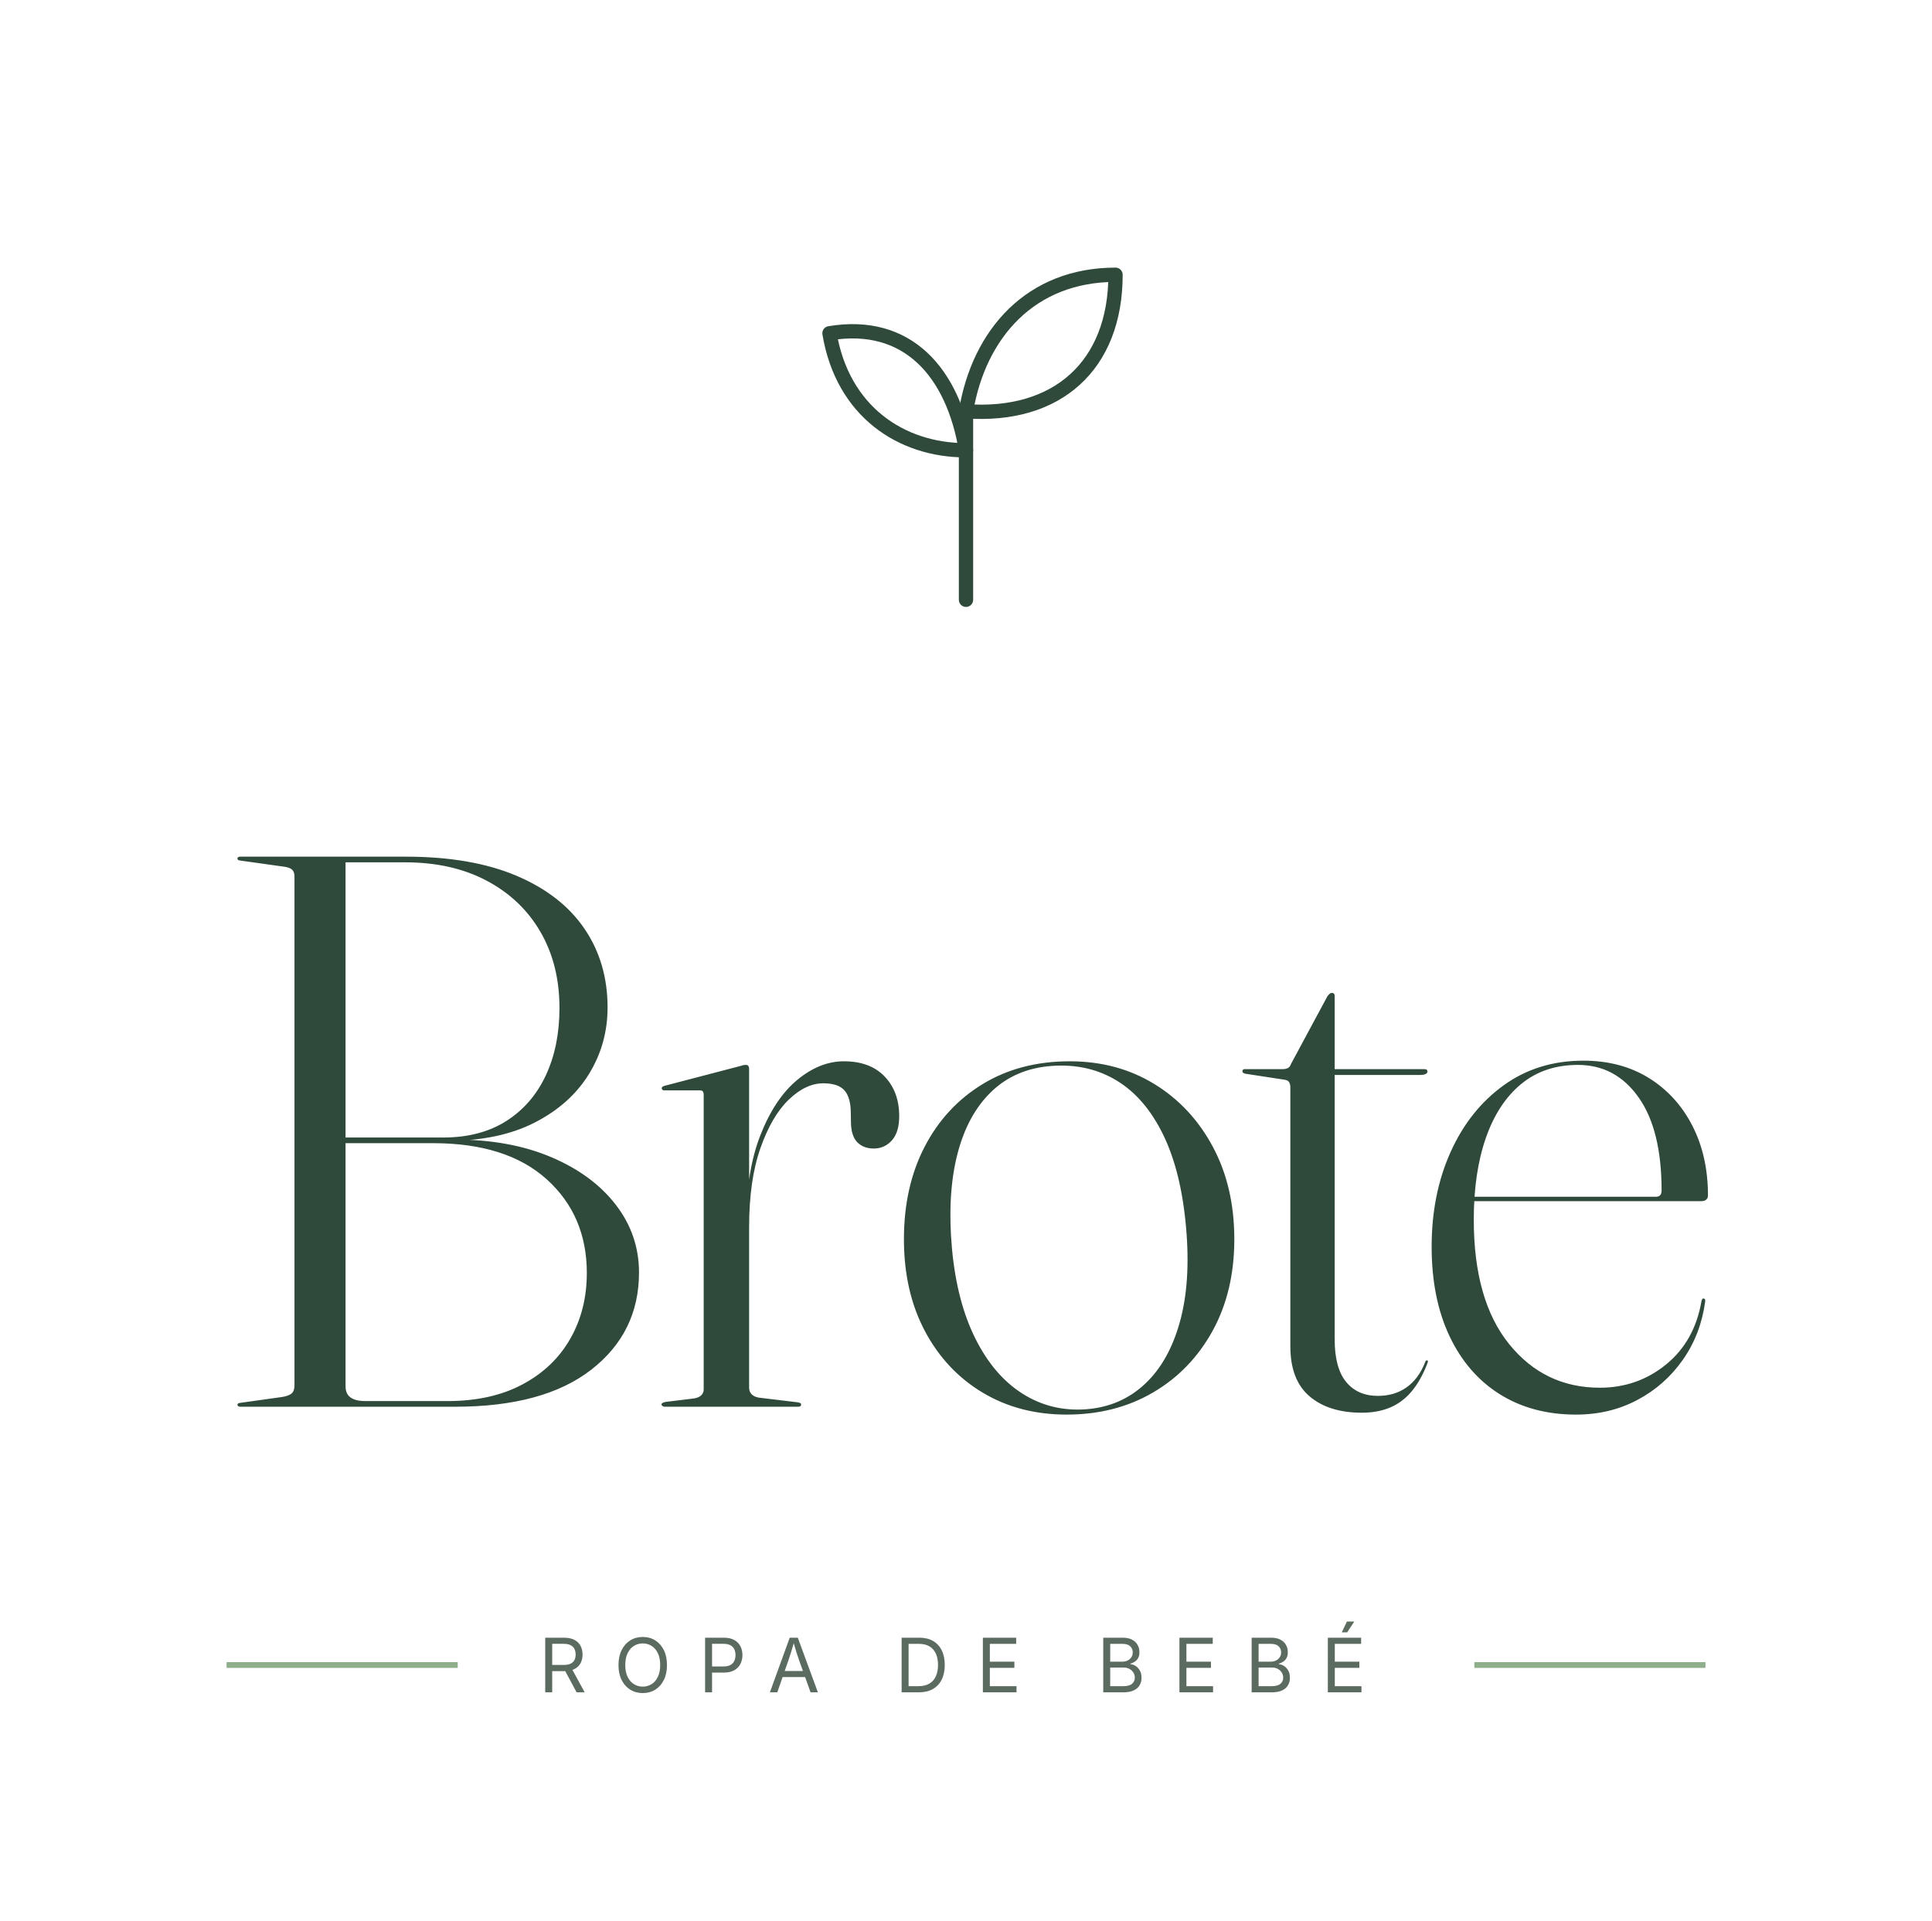
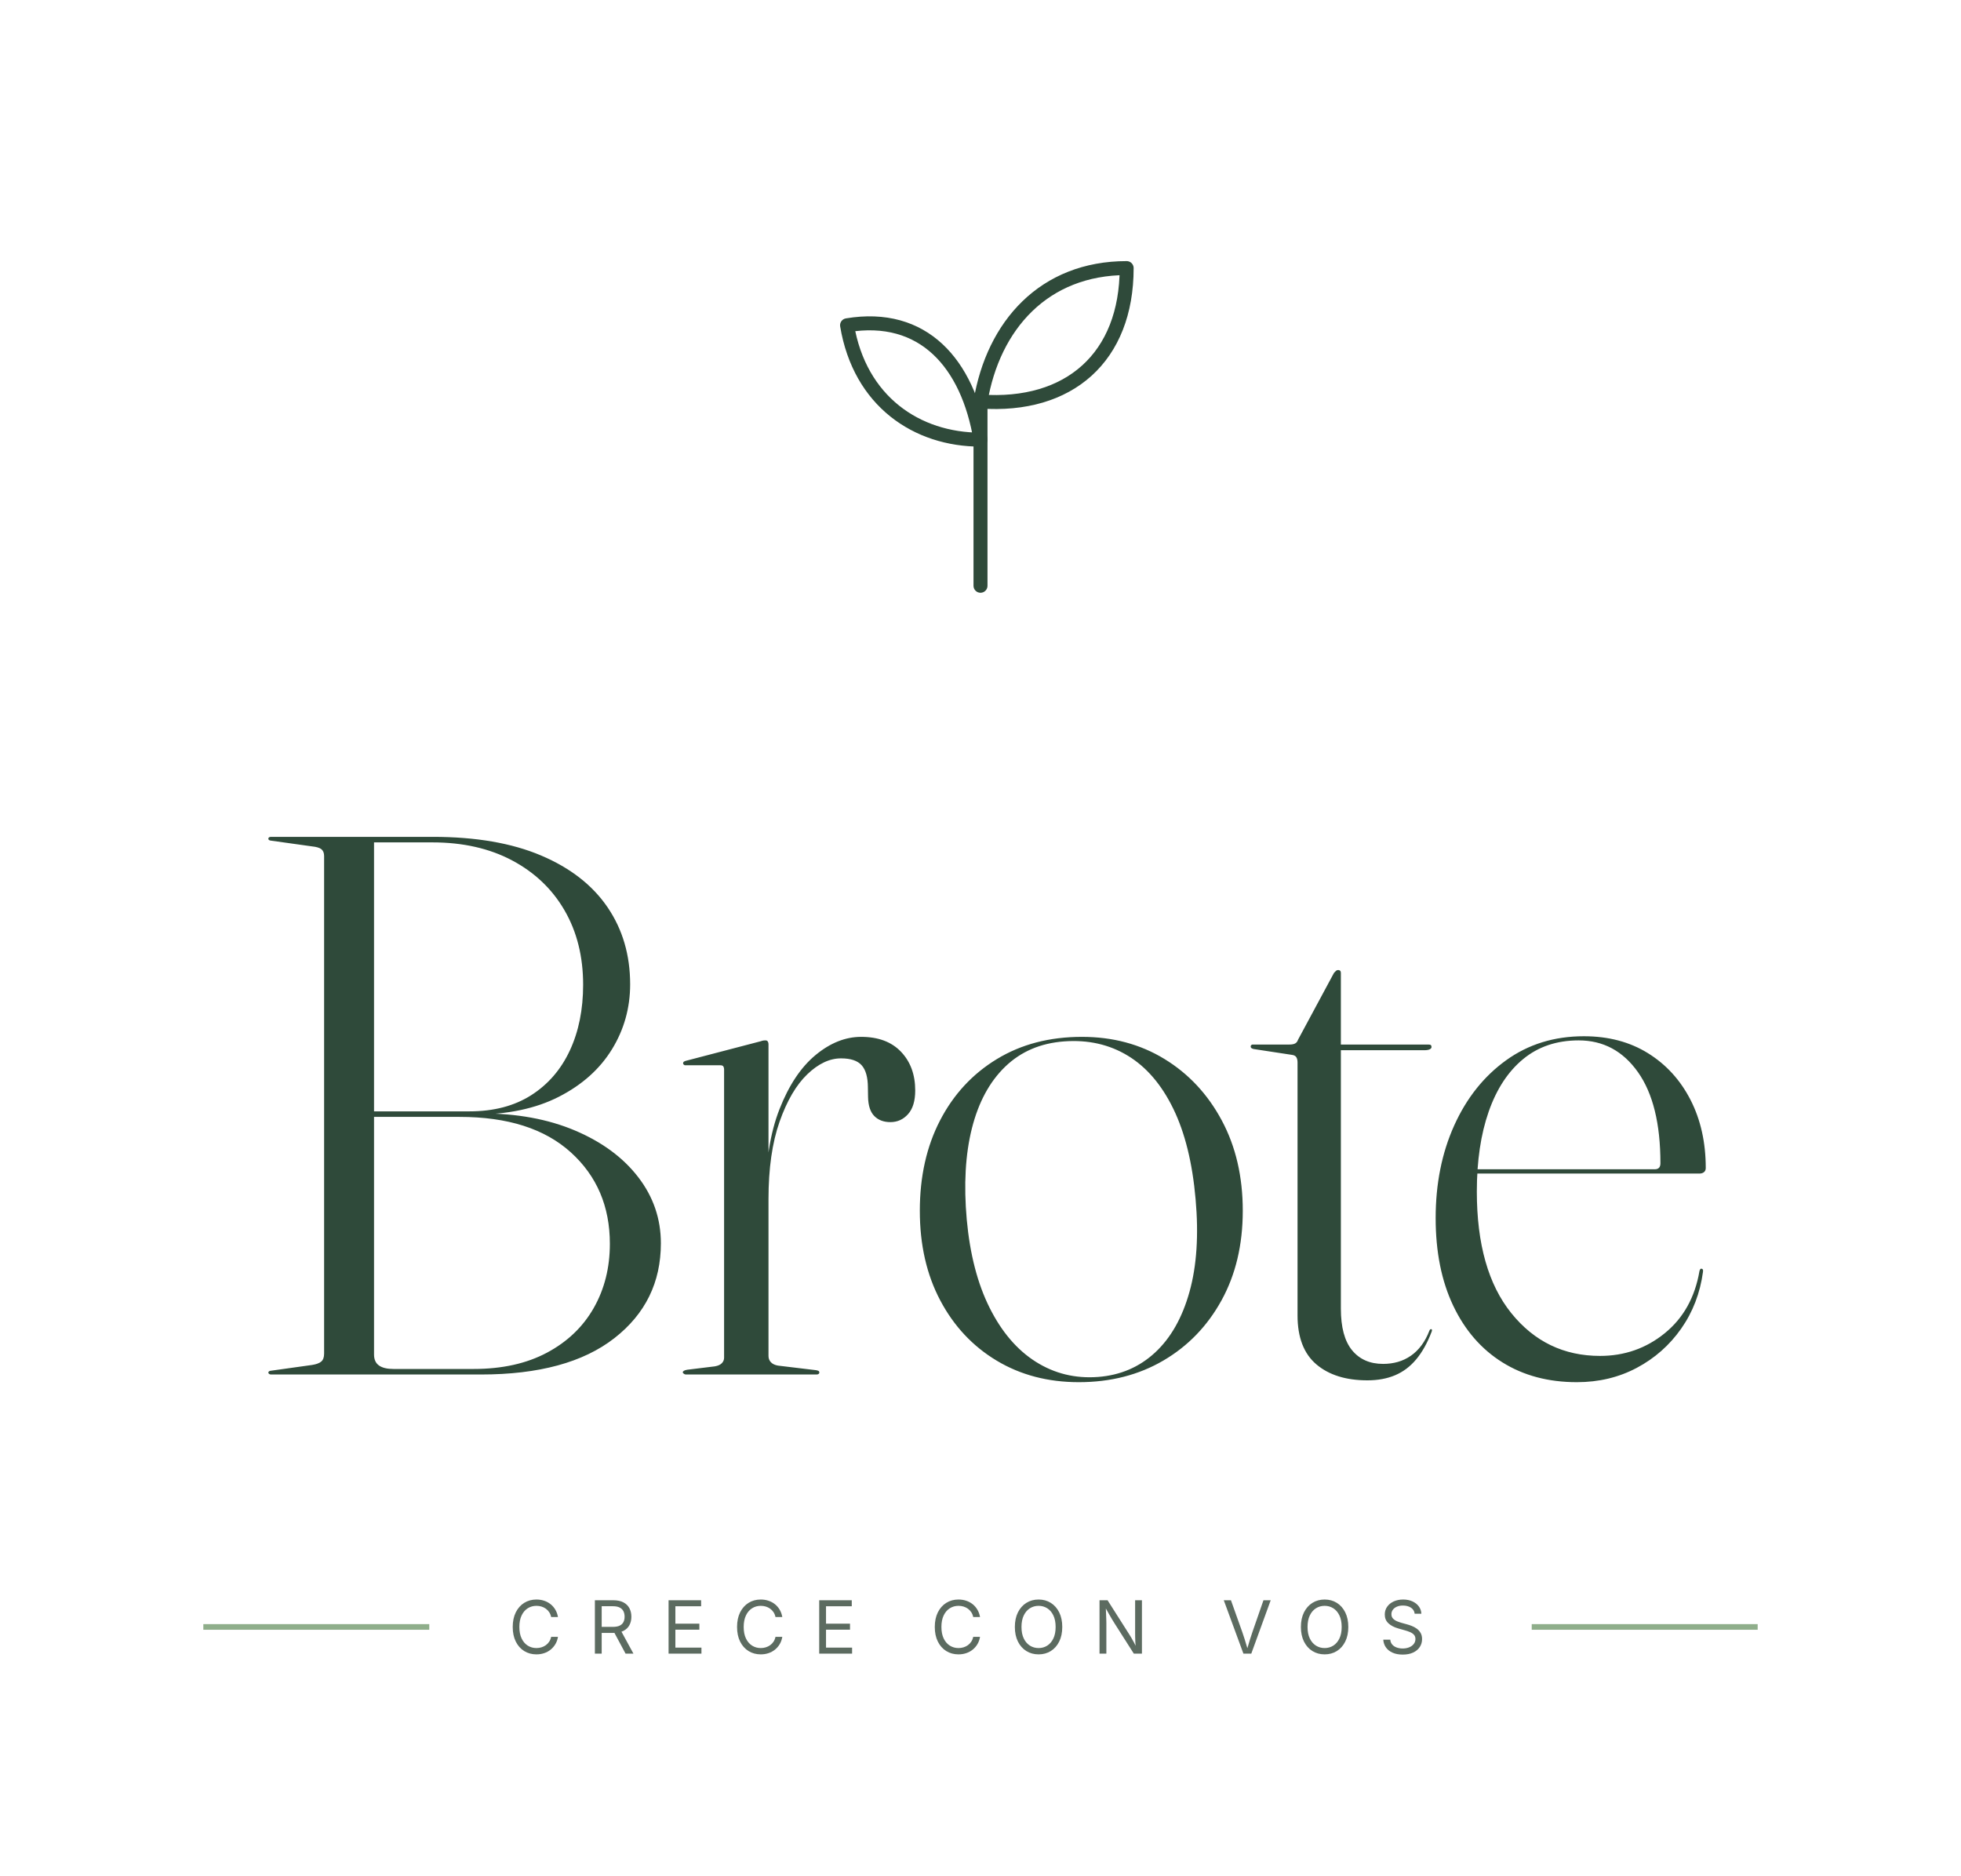
- <svg xmlns="http://www.w3.org/2000/svg" width="334" height="332" viewBox="0 0 334.34 331.73">
-   <g transform="translate(131.17 36.00) scale(1.125)" fill="none" stroke="#2F4A3A" stroke-width="2.2" stroke-linecap="round" stroke-linejoin="round">
+ <svg xmlns="http://www.w3.org/2000/svg" width="347" height="332" viewBox="0 0 347.18 331.73">
+   <g transform="translate(137.59 36.00) scale(1.125)" fill="none" stroke="#2F4A3A" stroke-width="2.2" stroke-linecap="round" stroke-linejoin="round">
    <path d="M32 60 C32 49 32 40 32 31" />
    <path d="M32 37 C22 37 13 31 11 19 C23 17 30 25 32 37 Z" />
    <path d="M32 31 C34 19 42 10 55 10 C55 24 46 32 32 31 Z" />
  </g>
-   <path transform="translate(36.00 243.16)" fill="#2F4A3A" d="M74.583 -23.229Q74.583 -12.852 66.341 -6.426Q58.099 0.0 42.731 0.0H5.576Q5.331 0.0 5.209 -0.116Q5.086 -0.231 5.086 -0.326Q5.086 -0.639 5.63 -0.68L12.811 -1.686Q13.954 -1.863 14.457 -2.292Q14.96 -2.72 14.96 -3.699V-91.8Q14.96 -92.616 14.491 -93.004Q14.022 -93.391 12.811 -93.514L5.63 -94.52Q5.086 -94.561 5.086 -94.874Q5.086 -95.023 5.209 -95.112Q5.331 -95.2 5.576 -95.2H34.218Q45.587 -95.2 53.367 -91.902Q61.146 -88.604 65.144 -82.729Q69.143 -76.854 69.143 -69.088Q69.143 -62.832 65.926 -57.589Q62.71 -52.346 56.535 -49.184Q50.361 -46.022 41.48 -46.022L42.731 -46.24Q52.224 -46.24 59.398 -43.194Q66.572 -40.147 70.577 -34.938Q74.583 -29.73 74.583 -23.229ZM38.951 -45.614H22.114V-46.594H40.691Q47.138 -46.594 51.626 -49.456Q56.114 -52.319 58.466 -57.372Q60.819 -62.424 60.819 -69.006Q60.819 -76.486 57.542 -82.158Q54.264 -87.829 48.253 -91.025Q42.242 -94.221 34.109 -94.221H23.8V-3.536Q23.8 -2.217 24.671 -1.598Q25.541 -0.979 27.227 -0.979H41.426Q49.014 -0.979 54.427 -3.869Q59.84 -6.759 62.696 -11.778Q65.552 -16.796 65.552 -23.147Q65.552 -33.089 58.623 -39.352Q51.694 -45.614 38.951 -45.614Z M93.092 -31.171Q93.092 -40.637 95.588 -46.995Q98.083 -53.353 101.973 -56.569Q105.863 -59.786 110.038 -59.786Q114.58 -59.786 117.096 -57.147Q119.612 -54.509 119.612 -50.293Q119.612 -47.518 118.347 -46.104Q117.083 -44.689 115.219 -44.689Q113.438 -44.689 112.377 -45.757Q111.316 -46.825 111.262 -49.123L111.234 -50.837Q111.221 -53.53 110.133 -54.754Q109.045 -55.977 106.474 -55.977Q103.442 -55.977 100.497 -53.149Q97.553 -50.32 95.595 -44.758Q93.636 -39.195 93.636 -31.035ZM93.636 -58.507V-34.299V-3.291Q93.636 -2.625 94.058 -2.176Q94.479 -1.727 95.295 -1.578L102.068 -0.762Q102.422 -0.694 102.531 -0.612Q102.639 -0.53 102.639 -0.326Q102.639 -0.218 102.517 -0.109Q102.395 0.0 102.15 0.0H79.002Q78.812 0.0 78.635 -0.143Q78.458 -0.286 78.458 -0.381Q78.458 -0.53 78.649 -0.653Q78.839 -0.775 79.247 -0.843L84.143 -1.442Q84.986 -1.591 85.381 -2.006Q85.775 -2.421 85.775 -2.965V-54.046Q85.775 -54.332 85.646 -54.543Q85.517 -54.754 85.122 -54.754H78.866Q78.758 -54.754 78.635 -54.869Q78.513 -54.985 78.513 -55.08Q78.513 -55.284 78.635 -55.379Q78.758 -55.474 79.002 -55.542L92.222 -58.997Q92.616 -59.133 92.8 -59.146Q92.983 -59.16 93.119 -59.16Q93.391 -59.16 93.514 -58.956Q93.636 -58.752 93.636 -58.507Z M149.124 -59.786Q157.325 -59.786 163.737 -55.869Q170.15 -51.952 173.876 -45.009Q177.603 -38.066 177.603 -28.995Q177.603 -19.965 173.842 -13.131Q170.082 -6.297 163.54 -2.468Q156.998 1.36 148.58 1.36Q140.379 1.36 134.021 -2.462Q127.663 -6.283 124.046 -13.117Q120.428 -19.951 120.428 -28.995Q120.428 -38.08 124.012 -44.996Q127.595 -51.911 134.062 -55.848Q140.529 -59.786 149.124 -59.786ZM151.966 0.435Q157.896 -0.014 162.078 -3.89Q166.26 -7.766 168.178 -14.661Q170.095 -21.556 169.252 -31.035Q168.409 -40.678 165.301 -47.063Q162.193 -53.448 157.257 -56.447Q152.32 -59.446 145.996 -58.983Q139.699 -58.521 135.545 -54.509Q131.39 -50.497 129.649 -43.588Q127.908 -36.679 128.738 -27.418Q129.581 -18.21 132.791 -11.798Q136 -5.386 140.964 -2.251Q145.928 0.884 151.966 0.435Z M186.266 -56.603 179.493 -57.637Q179.234 -57.718 179.119 -57.807Q179.003 -57.895 179.003 -58.099Q179.003 -58.249 179.119 -58.337Q179.234 -58.426 179.33 -58.426H185.858Q186.551 -58.426 186.898 -58.63Q187.245 -58.834 187.381 -59.269L193.746 -71.101Q193.963 -71.346 194.113 -71.482Q194.263 -71.618 194.507 -71.618Q194.725 -71.618 194.847 -71.488Q194.97 -71.359 194.97 -71.101V-11.669Q194.97 -6.705 196.955 -4.291Q198.941 -1.877 202.45 -1.877Q203.837 -1.877 205.068 -2.23Q206.299 -2.584 207.359 -3.318Q208.42 -4.053 209.25 -5.168Q210.079 -6.283 210.664 -7.807Q210.8 -8.079 210.991 -8.024Q211.181 -7.97 211.045 -7.589Q209.916 -4.61 208.318 -2.693Q206.72 -0.775 204.578 0.129Q202.436 1.034 199.675 1.034Q193.963 1.034 190.631 -1.795Q187.299 -4.624 187.299 -10.472V-55.27Q187.299 -55.828 187.082 -56.182Q186.864 -56.535 186.266 -56.603ZM192.032 -57.419 192.195 -58.426H210.447Q210.787 -58.426 210.902 -58.324Q211.018 -58.222 211.018 -57.99Q211.018 -57.732 210.691 -57.576Q210.365 -57.419 209.739 -57.419Z M259.57 -36.557Q259.57 -36.094 259.264 -35.836Q258.958 -35.578 258.427 -35.578H216.73V-36.339H250.539Q251.546 -36.339 251.546 -37.4Q251.546 -47.913 247.568 -53.536Q243.59 -59.16 237.075 -59.16Q231.268 -59.16 227.256 -55.862Q223.244 -52.564 221.143 -46.553Q219.042 -40.542 219.042 -32.395Q219.042 -18.428 225.148 -10.86Q231.255 -3.291 240.856 -3.291Q247.371 -3.291 252.314 -7.31Q257.258 -11.329 258.455 -18.306Q258.509 -18.537 258.597 -18.639Q258.686 -18.741 258.754 -18.741Q258.903 -18.741 259.019 -18.632Q259.135 -18.523 259.08 -18.17Q258.319 -12.539 255.225 -8.126Q252.131 -3.713 247.357 -1.176Q242.583 1.36 236.749 1.36Q229.187 1.36 223.57 -2.149Q217.954 -5.658 214.853 -12.199Q211.752 -18.741 211.752 -27.69Q211.752 -36.802 215.03 -44.084Q218.307 -51.367 224.216 -55.631Q230.126 -59.894 238 -59.894Q244.515 -59.894 249.349 -56.889Q254.184 -53.883 256.877 -48.62Q259.57 -43.357 259.57 -36.557Z" />
-   <path transform="translate(93.21 292.59)" fill="#5C6B60" d="M1.143 0.0V-9.458H4.38Q5.484 -9.458 6.198 -9.08Q6.913 -8.703 7.259 -8.042Q7.604 -7.382 7.604 -6.538Q7.604 -5.694 7.259 -5.046Q6.913 -4.399 6.202 -4.034Q5.491 -3.669 4.386 -3.669H1.815V-4.742H4.329Q5.078 -4.742 5.532 -4.961Q5.986 -5.18 6.195 -5.583Q6.405 -5.986 6.405 -6.538Q6.405 -7.103 6.195 -7.519Q5.986 -7.935 5.529 -8.166Q5.072 -8.398 4.316 -8.398H2.349V0.0ZM6.576 0.0 4.291 -4.259H5.649L7.973 0.0Z M18.023 0.127Q16.81 0.127 15.861 -0.46Q14.912 -1.047 14.367 -2.136Q13.821 -3.225 13.821 -4.723Q13.821 -6.227 14.367 -7.316Q14.912 -8.404 15.861 -8.995Q16.81 -9.585 18.023 -9.585Q19.235 -9.585 20.181 -8.995Q21.127 -8.404 21.67 -7.316Q22.212 -6.227 22.212 -4.723Q22.212 -3.225 21.67 -2.136Q21.127 -1.047 20.181 -0.46Q19.235 0.127 18.023 0.127ZM18.023 -0.99Q18.867 -0.99 19.549 -1.419Q20.232 -1.847 20.635 -2.682Q21.038 -3.517 21.038 -4.723Q21.038 -5.941 20.635 -6.776Q20.232 -7.611 19.549 -8.039Q18.867 -8.468 18.023 -8.468Q17.172 -8.468 16.487 -8.036Q15.801 -7.604 15.398 -6.77Q14.995 -5.935 14.995 -4.723Q14.995 -3.517 15.398 -2.685Q15.801 -1.854 16.487 -1.422Q17.172 -0.99 18.023 -0.99Z M28.809 0.0V-9.458H32.047Q33.151 -9.458 33.865 -9.055Q34.579 -8.652 34.925 -7.973Q35.271 -7.293 35.271 -6.449Q35.271 -5.605 34.925 -4.919Q34.579 -4.234 33.868 -3.828Q33.157 -3.421 32.053 -3.421H29.761V-4.481H31.996Q32.745 -4.481 33.202 -4.739Q33.659 -4.996 33.865 -5.443Q34.071 -5.891 34.071 -6.449Q34.071 -7.008 33.865 -7.449Q33.659 -7.89 33.199 -8.144Q32.738 -8.398 31.983 -8.398H30.015V0.0Z M40.021 0.0 43.455 -9.458H44.852L48.33 0.0H47.061L45.055 -5.611Q44.871 -6.132 44.626 -6.909Q44.382 -7.687 44.033 -8.893H44.261Q43.918 -7.674 43.668 -6.884Q43.417 -6.094 43.252 -5.611L41.303 0.0ZM41.748 -2.641V-3.694H46.603V-2.641Z  M65.771 0.0H63.485V-1.066H65.694Q66.85 -1.066 67.608 -1.508Q68.367 -1.949 68.741 -2.774Q69.116 -3.599 69.116 -4.748Q69.116 -5.884 68.744 -6.7Q68.373 -7.516 67.64 -7.954Q66.907 -8.392 65.809 -8.392H63.435V-9.458H65.891Q67.275 -9.458 68.256 -8.893Q69.236 -8.328 69.76 -7.271Q70.284 -6.214 70.284 -4.748Q70.284 -3.269 69.757 -2.206Q69.23 -1.143 68.221 -0.571Q67.212 0.0 65.771 0.0ZM64.025 -9.458V0.0H62.819V-9.458Z M76.881 0.0V-9.458H82.644V-8.392H78.087V-5.307H82.333V-4.24H78.087V-1.066H82.702V0.0Z  M97.711 0.0V-9.458H101.063Q102.053 -9.458 102.697 -9.118Q103.341 -8.779 103.656 -8.211Q103.97 -7.643 103.97 -6.951Q103.97 -6.341 103.754 -5.945Q103.538 -5.548 103.186 -5.313Q102.834 -5.078 102.421 -4.964V-4.875Q102.865 -4.85 103.306 -4.57Q103.748 -4.291 104.043 -3.777Q104.338 -3.263 104.338 -2.52Q104.338 -1.809 104.011 -1.238Q103.684 -0.667 102.986 -0.333Q102.288 0.0 101.17 0.0ZM98.917 -1.066H101.139Q102.243 -1.066 102.71 -1.492Q103.176 -1.917 103.176 -2.533Q103.176 -3.009 102.935 -3.409Q102.694 -3.809 102.253 -4.05Q101.812 -4.291 101.202 -4.291H98.917ZM98.917 -5.307H100.999Q101.507 -5.307 101.919 -5.507Q102.332 -5.707 102.573 -6.072Q102.815 -6.437 102.815 -6.925Q102.815 -7.541 102.386 -7.966Q101.958 -8.392 101.037 -8.392H98.917Z M110.897 0.0V-9.458H116.661V-8.392H112.103V-5.307H116.349V-4.24H112.103V-1.066H116.718V0.0Z M123.391 0.0V-9.458H126.742Q127.733 -9.458 128.377 -9.118Q129.021 -8.779 129.335 -8.211Q129.65 -7.643 129.65 -6.951Q129.65 -6.341 129.434 -5.945Q129.218 -5.548 128.866 -5.313Q128.513 -5.078 128.101 -4.964V-4.875Q128.545 -4.85 128.986 -4.57Q129.427 -4.291 129.723 -3.777Q130.018 -3.263 130.018 -2.52Q130.018 -1.809 129.691 -1.238Q129.364 -0.667 128.666 -0.333Q127.967 0.0 126.85 0.0ZM124.597 -1.066H126.819Q127.923 -1.066 128.39 -1.492Q128.856 -1.917 128.856 -2.533Q128.856 -3.009 128.615 -3.409Q128.374 -3.809 127.933 -4.05Q127.491 -4.291 126.882 -4.291H124.597ZM124.597 -5.307H126.679Q127.187 -5.307 127.599 -5.507Q128.012 -5.707 128.253 -6.072Q128.494 -6.437 128.494 -6.925Q128.494 -7.541 128.066 -7.966Q127.637 -8.392 126.717 -8.392H124.597Z M136.577 0.0V-9.458H142.34V-8.392H137.783V-5.307H142.029V-4.24H137.783V-1.066H142.397V0.0ZM138.989 -10.385 139.877 -12.251H141.153L139.922 -10.385Z" />
-   <rect x="39.21" y="287.36" width="40" height="1" fill="#8FAE8B" />
-   <rect x="255.14" y="287.36" width="40" height="1" fill="#8FAE8B" />
+   <path transform="translate(42.42 243.16)" fill="#2F4A3A" d="M74.583 -23.229Q74.583 -12.852 66.341 -6.426Q58.099 0.0 42.731 0.0H5.576Q5.331 0.0 5.209 -0.116Q5.086 -0.231 5.086 -0.326Q5.086 -0.639 5.63 -0.68L12.811 -1.686Q13.954 -1.863 14.457 -2.292Q14.96 -2.72 14.96 -3.699V-91.8Q14.96 -92.616 14.491 -93.004Q14.022 -93.391 12.811 -93.514L5.63 -94.52Q5.086 -94.561 5.086 -94.874Q5.086 -95.023 5.209 -95.112Q5.331 -95.2 5.576 -95.2H34.218Q45.587 -95.2 53.367 -91.902Q61.146 -88.604 65.144 -82.729Q69.143 -76.854 69.143 -69.088Q69.143 -62.832 65.926 -57.589Q62.71 -52.346 56.535 -49.184Q50.361 -46.022 41.48 -46.022L42.731 -46.24Q52.224 -46.24 59.398 -43.194Q66.572 -40.147 70.577 -34.938Q74.583 -29.73 74.583 -23.229ZM38.951 -45.614H22.114V-46.594H40.691Q47.138 -46.594 51.626 -49.456Q56.114 -52.319 58.466 -57.372Q60.819 -62.424 60.819 -69.006Q60.819 -76.486 57.542 -82.158Q54.264 -87.829 48.253 -91.025Q42.242 -94.221 34.109 -94.221H23.8V-3.536Q23.8 -2.217 24.671 -1.598Q25.541 -0.979 27.227 -0.979H41.426Q49.014 -0.979 54.427 -3.869Q59.84 -6.759 62.696 -11.778Q65.552 -16.796 65.552 -23.147Q65.552 -33.089 58.623 -39.352Q51.694 -45.614 38.951 -45.614Z M93.092 -31.171Q93.092 -40.637 95.588 -46.995Q98.083 -53.353 101.973 -56.569Q105.863 -59.786 110.038 -59.786Q114.58 -59.786 117.096 -57.147Q119.612 -54.509 119.612 -50.293Q119.612 -47.518 118.347 -46.104Q117.083 -44.689 115.219 -44.689Q113.438 -44.689 112.377 -45.757Q111.316 -46.825 111.262 -49.123L111.234 -50.837Q111.221 -53.53 110.133 -54.754Q109.045 -55.977 106.474 -55.977Q103.442 -55.977 100.497 -53.149Q97.553 -50.32 95.595 -44.758Q93.636 -39.195 93.636 -31.035ZM93.636 -58.507V-34.299V-3.291Q93.636 -2.625 94.058 -2.176Q94.479 -1.727 95.295 -1.578L102.068 -0.762Q102.422 -0.694 102.531 -0.612Q102.639 -0.53 102.639 -0.326Q102.639 -0.218 102.517 -0.109Q102.395 0.0 102.15 0.0H79.002Q78.812 0.0 78.635 -0.143Q78.458 -0.286 78.458 -0.381Q78.458 -0.53 78.649 -0.653Q78.839 -0.775 79.247 -0.843L84.143 -1.442Q84.986 -1.591 85.381 -2.006Q85.775 -2.421 85.775 -2.965V-54.046Q85.775 -54.332 85.646 -54.543Q85.517 -54.754 85.122 -54.754H78.866Q78.758 -54.754 78.635 -54.869Q78.513 -54.985 78.513 -55.08Q78.513 -55.284 78.635 -55.379Q78.758 -55.474 79.002 -55.542L92.222 -58.997Q92.616 -59.133 92.8 -59.146Q92.983 -59.16 93.119 -59.16Q93.391 -59.16 93.514 -58.956Q93.636 -58.752 93.636 -58.507Z M149.124 -59.786Q157.325 -59.786 163.737 -55.869Q170.15 -51.952 173.876 -45.009Q177.603 -38.066 177.603 -28.995Q177.603 -19.965 173.842 -13.131Q170.082 -6.297 163.54 -2.468Q156.998 1.36 148.58 1.36Q140.379 1.36 134.021 -2.462Q127.663 -6.283 124.046 -13.117Q120.428 -19.951 120.428 -28.995Q120.428 -38.08 124.012 -44.996Q127.595 -51.911 134.062 -55.848Q140.529 -59.786 149.124 -59.786ZM151.966 0.435Q157.896 -0.014 162.078 -3.89Q166.26 -7.766 168.178 -14.661Q170.095 -21.556 169.252 -31.035Q168.409 -40.678 165.301 -47.063Q162.193 -53.448 157.257 -56.447Q152.32 -59.446 145.996 -58.983Q139.699 -58.521 135.545 -54.509Q131.39 -50.497 129.649 -43.588Q127.908 -36.679 128.738 -27.418Q129.581 -18.21 132.791 -11.798Q136 -5.386 140.964 -2.251Q145.928 0.884 151.966 0.435Z M186.266 -56.603 179.493 -57.637Q179.234 -57.718 179.119 -57.807Q179.003 -57.895 179.003 -58.099Q179.003 -58.249 179.119 -58.337Q179.234 -58.426 179.33 -58.426H185.858Q186.551 -58.426 186.898 -58.63Q187.245 -58.834 187.381 -59.269L193.746 -71.101Q193.963 -71.346 194.113 -71.482Q194.263 -71.618 194.507 -71.618Q194.725 -71.618 194.847 -71.488Q194.97 -71.359 194.97 -71.101V-11.669Q194.97 -6.705 196.955 -4.291Q198.941 -1.877 202.45 -1.877Q203.837 -1.877 205.068 -2.23Q206.299 -2.584 207.359 -3.318Q208.42 -4.053 209.25 -5.168Q210.079 -6.283 210.664 -7.807Q210.8 -8.079 210.991 -8.024Q211.181 -7.97 211.045 -7.589Q209.916 -4.61 208.318 -2.693Q206.72 -0.775 204.578 0.129Q202.436 1.034 199.675 1.034Q193.963 1.034 190.631 -1.795Q187.299 -4.624 187.299 -10.472V-55.27Q187.299 -55.828 187.082 -56.182Q186.864 -56.535 186.266 -56.603ZM192.032 -57.419 192.195 -58.426H210.447Q210.787 -58.426 210.902 -58.324Q211.018 -58.222 211.018 -57.99Q211.018 -57.732 210.691 -57.576Q210.365 -57.419 209.739 -57.419Z M259.57 -36.557Q259.57 -36.094 259.264 -35.836Q258.958 -35.578 258.427 -35.578H216.73V-36.339H250.539Q251.546 -36.339 251.546 -37.4Q251.546 -47.913 247.568 -53.536Q243.59 -59.16 237.075 -59.16Q231.268 -59.16 227.256 -55.862Q223.244 -52.564 221.143 -46.553Q219.042 -40.542 219.042 -32.395Q219.042 -18.428 225.148 -10.86Q231.255 -3.291 240.856 -3.291Q247.371 -3.291 252.314 -7.31Q257.258 -11.329 258.455 -18.306Q258.509 -18.537 258.597 -18.639Q258.686 -18.741 258.754 -18.741Q258.903 -18.741 259.019 -18.632Q259.135 -18.523 259.08 -18.17Q258.319 -12.539 255.225 -8.126Q252.131 -3.713 247.357 -1.176Q242.583 1.36 236.749 1.36Q229.187 1.36 223.57 -2.149Q217.954 -5.658 214.853 -12.199Q211.752 -18.741 211.752 -27.69Q211.752 -36.802 215.03 -44.084Q218.307 -51.367 224.216 -55.631Q230.126 -59.894 238 -59.894Q244.515 -59.894 249.349 -56.889Q254.184 -53.883 256.877 -48.62Q259.57 -43.357 259.57 -36.557Z" />
+   <path transform="translate(90.00 292.59)" fill="#5C6B60" d="M4.97 0.127Q3.758 0.127 2.809 -0.46Q1.86 -1.047 1.317 -2.136Q0.774 -3.225 0.774 -4.723Q0.774 -6.227 1.317 -7.316Q1.86 -8.404 2.809 -8.995Q3.758 -9.585 4.97 -9.585Q5.688 -9.585 6.325 -9.375Q6.963 -9.166 7.471 -8.763Q7.979 -8.36 8.319 -7.785Q8.658 -7.211 8.785 -6.481H7.579Q7.478 -6.97 7.233 -7.338Q6.989 -7.706 6.636 -7.96Q6.284 -8.214 5.859 -8.341Q5.434 -8.468 4.97 -8.468Q4.12 -8.468 3.434 -8.036Q2.749 -7.604 2.349 -6.77Q1.949 -5.935 1.949 -4.723Q1.949 -3.517 2.352 -2.682Q2.755 -1.847 3.44 -1.419Q4.126 -0.99 4.97 -0.99Q5.434 -0.99 5.859 -1.12Q6.284 -1.25 6.636 -1.501Q6.989 -1.752 7.233 -2.123Q7.478 -2.495 7.579 -2.977H8.785Q8.665 -2.253 8.325 -1.682Q7.985 -1.111 7.478 -0.705Q6.97 -0.298 6.332 -0.086Q5.694 0.127 4.97 0.127Z M15.319 0.0V-9.458H18.556Q19.66 -9.458 20.375 -9.08Q21.089 -8.703 21.435 -8.042Q21.781 -7.382 21.781 -6.538Q21.781 -5.694 21.435 -5.046Q21.089 -4.399 20.378 -4.034Q19.667 -3.669 18.562 -3.669H15.992V-4.742H18.505Q19.254 -4.742 19.708 -4.961Q20.162 -5.18 20.371 -5.583Q20.581 -5.986 20.581 -6.538Q20.581 -7.103 20.371 -7.519Q20.162 -7.935 19.705 -8.166Q19.248 -8.398 18.492 -8.398H16.525V0.0ZM20.752 0.0 18.467 -4.259H19.826L22.149 0.0Z M28.365 0.0V-9.458H34.129V-8.392H29.571V-5.307H33.818V-4.24H29.571V-1.066H34.186V0.0Z M44.686 0.127Q43.474 0.127 42.525 -0.46Q41.576 -1.047 41.033 -2.136Q40.491 -3.225 40.491 -4.723Q40.491 -6.227 41.033 -7.316Q41.576 -8.404 42.525 -8.995Q43.474 -9.585 44.686 -9.585Q45.404 -9.585 46.042 -9.375Q46.68 -9.166 47.187 -8.763Q47.695 -8.36 48.035 -7.785Q48.374 -7.211 48.501 -6.481H47.295Q47.194 -6.97 46.949 -7.338Q46.705 -7.706 46.353 -7.96Q46 -8.214 45.575 -8.341Q45.15 -8.468 44.686 -8.468Q43.836 -8.468 43.15 -8.036Q42.465 -7.604 42.065 -6.77Q41.665 -5.935 41.665 -4.723Q41.665 -3.517 42.068 -2.682Q42.471 -1.847 43.157 -1.419Q43.842 -0.99 44.686 -0.99Q45.15 -0.99 45.575 -1.12Q46 -1.25 46.353 -1.501Q46.705 -1.752 46.949 -2.123Q47.194 -2.495 47.295 -2.977H48.501Q48.381 -2.253 48.041 -1.682Q47.702 -1.111 47.194 -0.705Q46.686 -0.298 46.048 -0.086Q45.41 0.127 44.686 0.127Z M55.035 0.0V-9.458H60.799V-8.392H56.241V-5.307H60.488V-4.24H56.241V-1.066H60.856V0.0Z  M79.693 0.127Q78.48 0.127 77.531 -0.46Q76.582 -1.047 76.04 -2.136Q75.497 -3.225 75.497 -4.723Q75.497 -6.227 76.04 -7.316Q76.582 -8.404 77.531 -8.995Q78.48 -9.585 79.693 -9.585Q80.41 -9.585 81.048 -9.375Q81.686 -9.166 82.194 -8.763Q82.702 -8.36 83.041 -7.785Q83.381 -7.211 83.508 -6.481H82.302Q82.2 -6.97 81.956 -7.338Q81.711 -7.706 81.359 -7.96Q81.007 -8.214 80.581 -8.341Q80.156 -8.468 79.693 -8.468Q78.842 -8.468 78.157 -8.036Q77.471 -7.604 77.071 -6.77Q76.671 -5.935 76.671 -4.723Q76.671 -3.517 77.074 -2.682Q77.477 -1.847 78.163 -1.419Q78.849 -0.99 79.693 -0.99Q80.156 -0.99 80.581 -1.12Q81.007 -1.25 81.359 -1.501Q81.711 -1.752 81.956 -2.123Q82.2 -2.495 82.302 -2.977H83.508Q83.387 -2.253 83.048 -1.682Q82.708 -1.111 82.2 -0.705Q81.692 -0.298 81.054 -0.086Q80.416 0.127 79.693 0.127Z M93.875 0.127Q92.663 0.127 91.714 -0.46Q90.765 -1.047 90.219 -2.136Q89.673 -3.225 89.673 -4.723Q89.673 -6.227 90.219 -7.316Q90.765 -8.404 91.714 -8.995Q92.663 -9.585 93.875 -9.585Q95.088 -9.585 96.033 -8.995Q96.979 -8.404 97.522 -7.316Q98.065 -6.227 98.065 -4.723Q98.065 -3.225 97.522 -2.136Q96.979 -1.047 96.033 -0.46Q95.088 0.127 93.875 0.127ZM93.875 -0.99Q94.719 -0.99 95.402 -1.419Q96.084 -1.847 96.487 -2.682Q96.89 -3.517 96.89 -4.723Q96.89 -5.941 96.487 -6.776Q96.084 -7.611 95.402 -8.039Q94.719 -8.468 93.875 -8.468Q93.025 -8.468 92.339 -8.036Q91.654 -7.604 91.25 -6.77Q90.847 -5.935 90.847 -4.723Q90.847 -3.517 91.25 -2.685Q91.654 -1.854 92.339 -1.422Q93.025 -0.99 93.875 -0.99Z M104.662 0.0V-9.458H106.084L109.93 -3.409Q110.083 -3.174 110.298 -2.806Q110.514 -2.438 110.765 -1.974Q111.016 -1.511 111.257 -0.984H111.086Q111.028 -1.53 111.003 -2.028Q110.978 -2.526 110.971 -2.945Q110.965 -3.364 110.965 -3.656V-9.458H112.171V0.0H110.736L107.309 -5.383Q107.074 -5.757 106.836 -6.154Q106.598 -6.551 106.293 -7.094Q105.988 -7.636 105.538 -8.436H105.76Q105.792 -7.731 105.817 -7.135Q105.842 -6.538 105.858 -6.094Q105.874 -5.649 105.874 -5.396V0.0Z  M130.138 0.0 126.66 -9.458H127.929L129.929 -3.847Q130.1 -3.364 130.357 -2.558Q130.614 -1.752 130.957 -0.571H130.722Q131.065 -1.784 131.319 -2.574Q131.573 -3.364 131.738 -3.847L133.687 -9.458H134.969L131.529 0.0Z M144.518 0.127Q143.305 0.127 142.356 -0.46Q141.407 -1.047 140.861 -2.136Q140.315 -3.225 140.315 -4.723Q140.315 -6.227 140.861 -7.316Q141.407 -8.404 142.356 -8.995Q143.305 -9.585 144.518 -9.585Q145.73 -9.585 146.676 -8.995Q147.622 -8.404 148.164 -7.316Q148.707 -6.227 148.707 -4.723Q148.707 -3.225 148.164 -2.136Q147.622 -1.047 146.676 -0.46Q145.73 0.127 144.518 0.127ZM144.518 -0.99Q145.362 -0.99 146.044 -1.419Q146.727 -1.847 147.13 -2.682Q147.533 -3.517 147.533 -4.723Q147.533 -5.941 147.13 -6.776Q146.727 -7.611 146.044 -8.039Q145.362 -8.468 144.518 -8.468Q143.667 -8.468 142.981 -8.036Q142.296 -7.604 141.893 -6.77Q141.49 -5.935 141.49 -4.723Q141.49 -3.517 141.893 -2.685Q142.296 -1.854 142.981 -1.422Q143.667 -0.99 144.518 -0.99Z M158.332 0.165Q157.31 0.165 156.558 -0.165Q155.806 -0.495 155.38 -1.089Q154.955 -1.682 154.898 -2.476H156.136Q156.186 -1.942 156.497 -1.596Q156.808 -1.25 157.294 -1.082Q157.78 -0.914 158.332 -0.914Q158.973 -0.914 159.484 -1.124Q159.995 -1.333 160.293 -1.714Q160.592 -2.095 160.592 -2.596Q160.592 -3.053 160.335 -3.339Q160.077 -3.625 159.652 -3.809Q159.227 -3.993 158.719 -4.132L157.577 -4.456Q156.434 -4.78 155.799 -5.383Q155.164 -5.986 155.164 -6.925Q155.164 -7.725 155.596 -8.325Q156.028 -8.925 156.764 -9.255Q157.5 -9.585 158.414 -9.585Q159.347 -9.585 160.065 -9.255Q160.782 -8.925 161.198 -8.357Q161.614 -7.789 161.639 -7.071H160.458Q160.376 -7.763 159.798 -8.141Q159.221 -8.519 158.376 -8.519Q157.767 -8.519 157.307 -8.319Q156.847 -8.119 156.593 -7.773Q156.339 -7.427 156.339 -6.982Q156.339 -6.487 156.647 -6.186Q156.954 -5.884 157.377 -5.716Q157.799 -5.548 158.141 -5.453L159.087 -5.192Q159.468 -5.091 159.928 -4.913Q160.389 -4.735 160.807 -4.44Q161.226 -4.145 161.496 -3.691Q161.766 -3.237 161.766 -2.577Q161.766 -1.803 161.363 -1.181Q160.96 -0.559 160.192 -0.197Q159.424 0.165 158.332 0.165Z" />
+   <rect x="36.00" y="287.36" width="40" height="1" fill="#8FAE8B" />
+   <rect x="271.18" y="287.36" width="40" height="1" fill="#8FAE8B" />
</svg>
